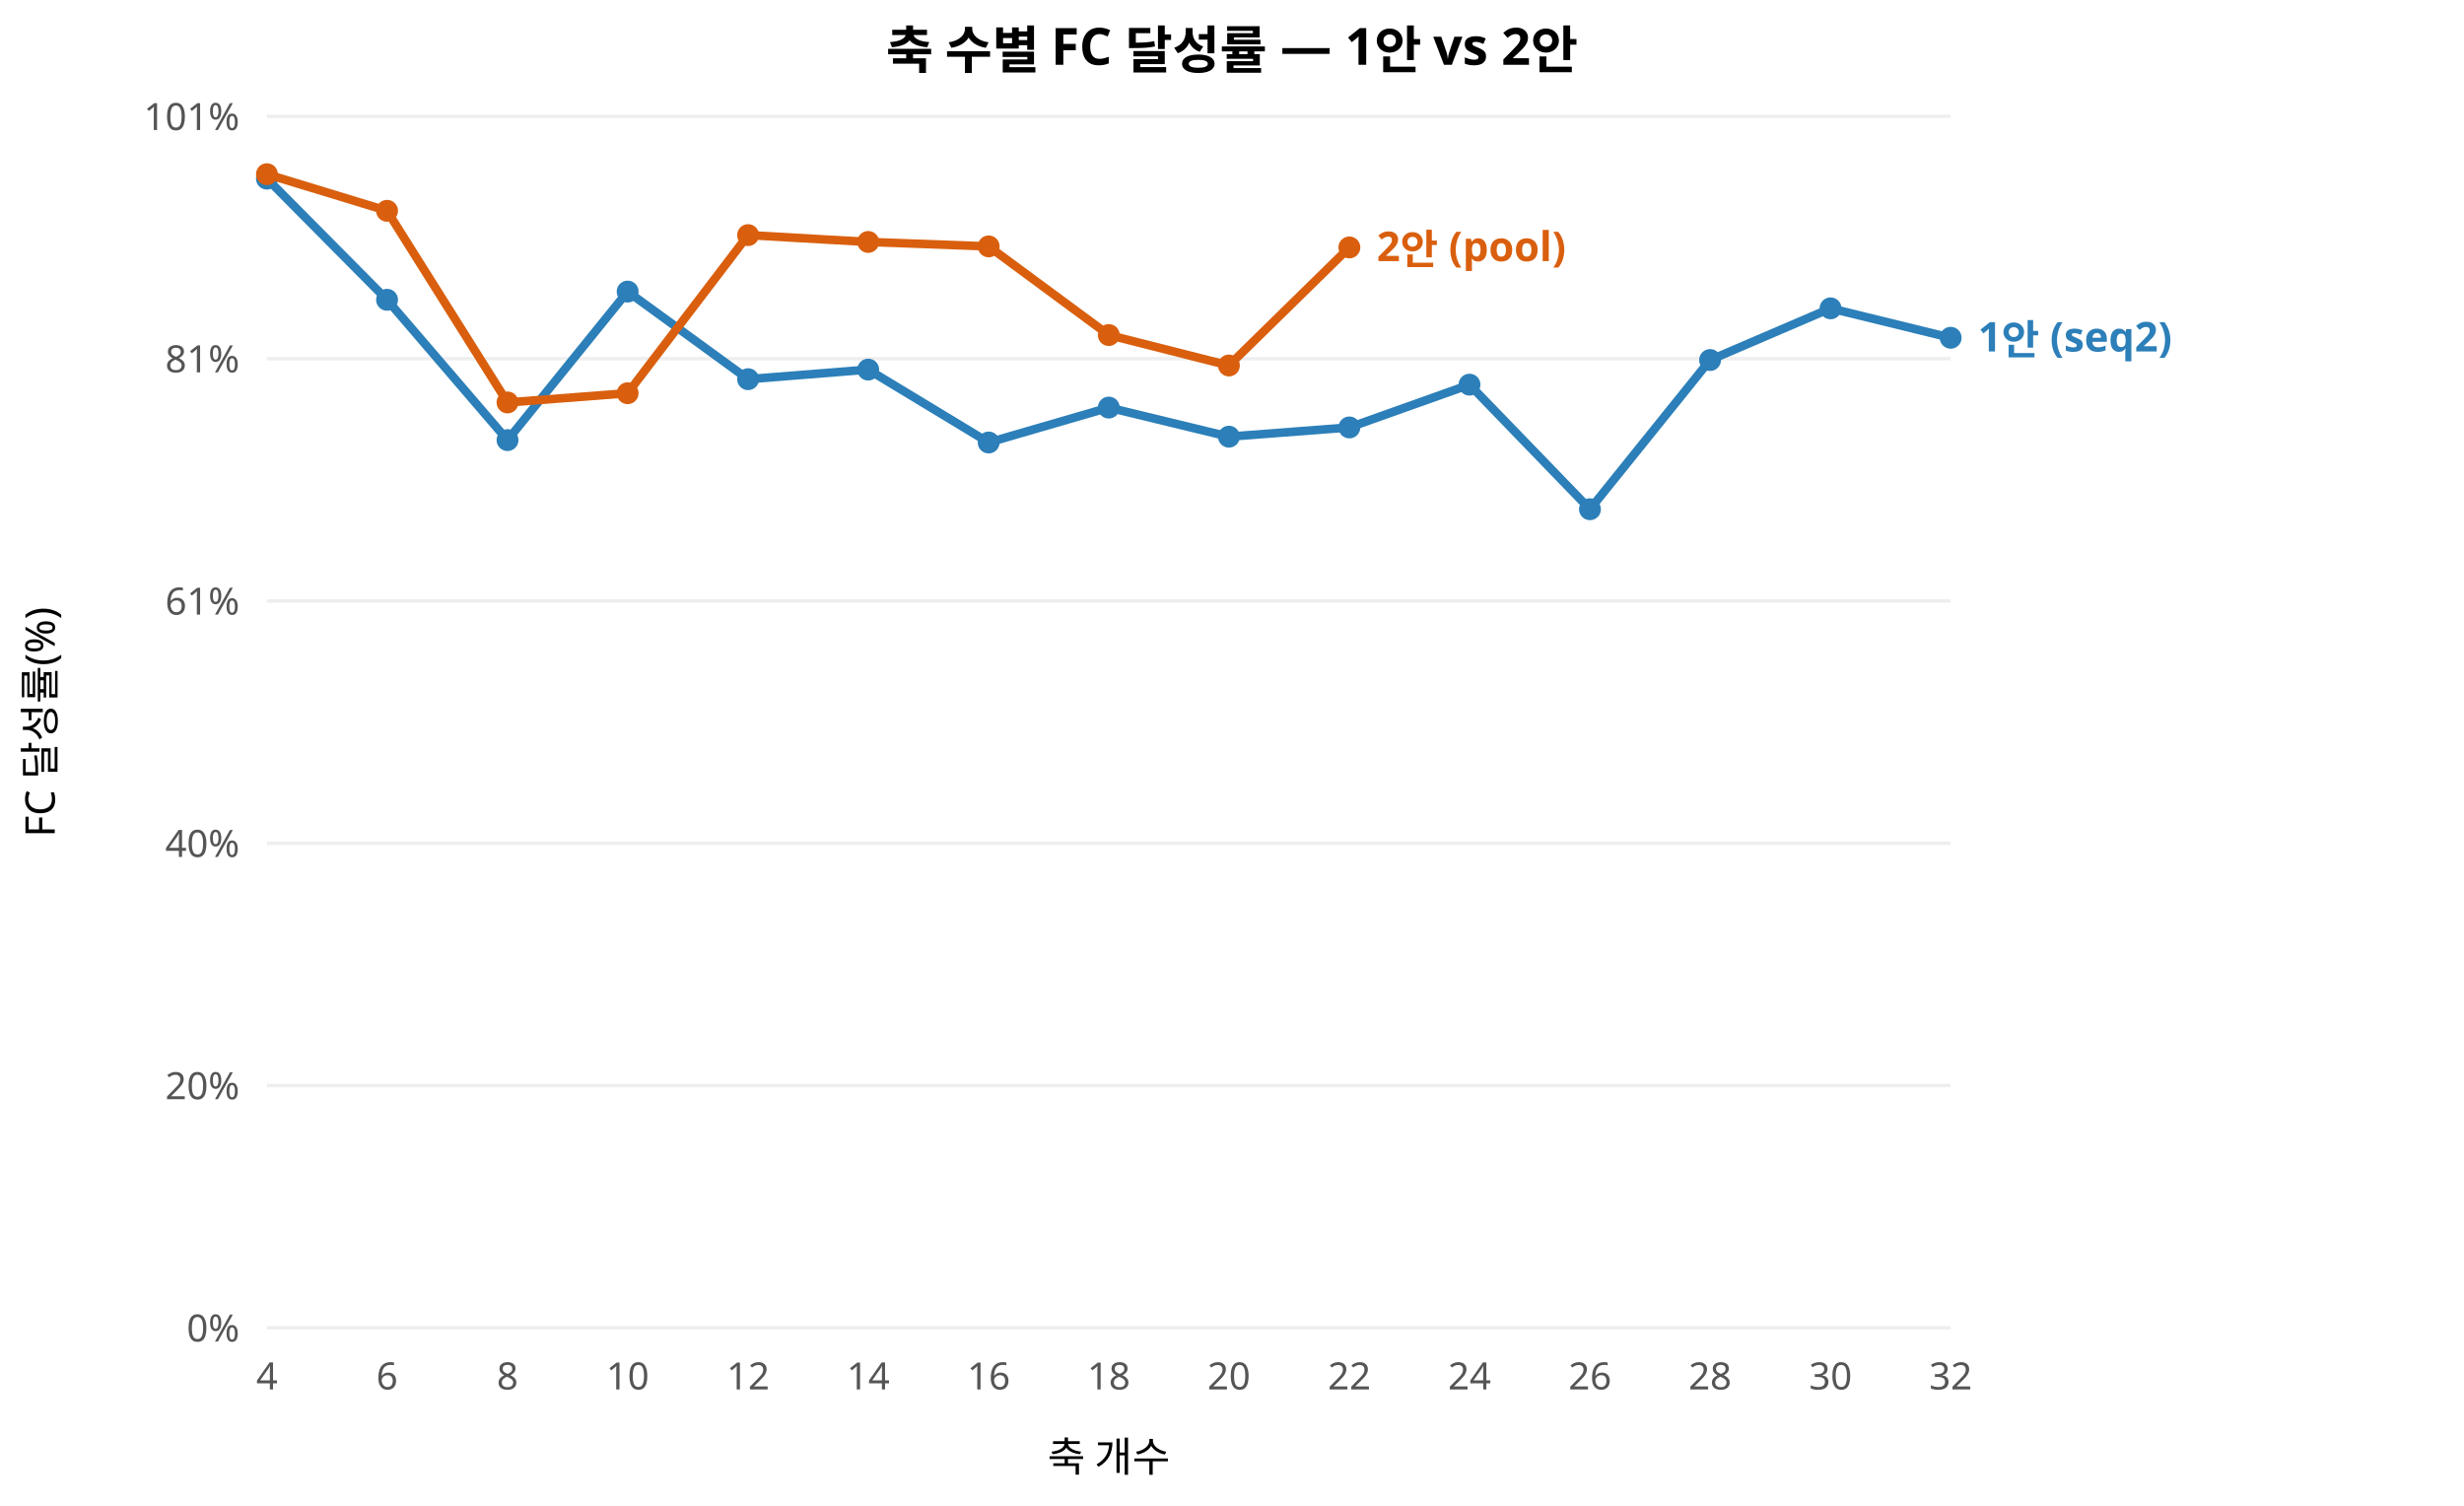
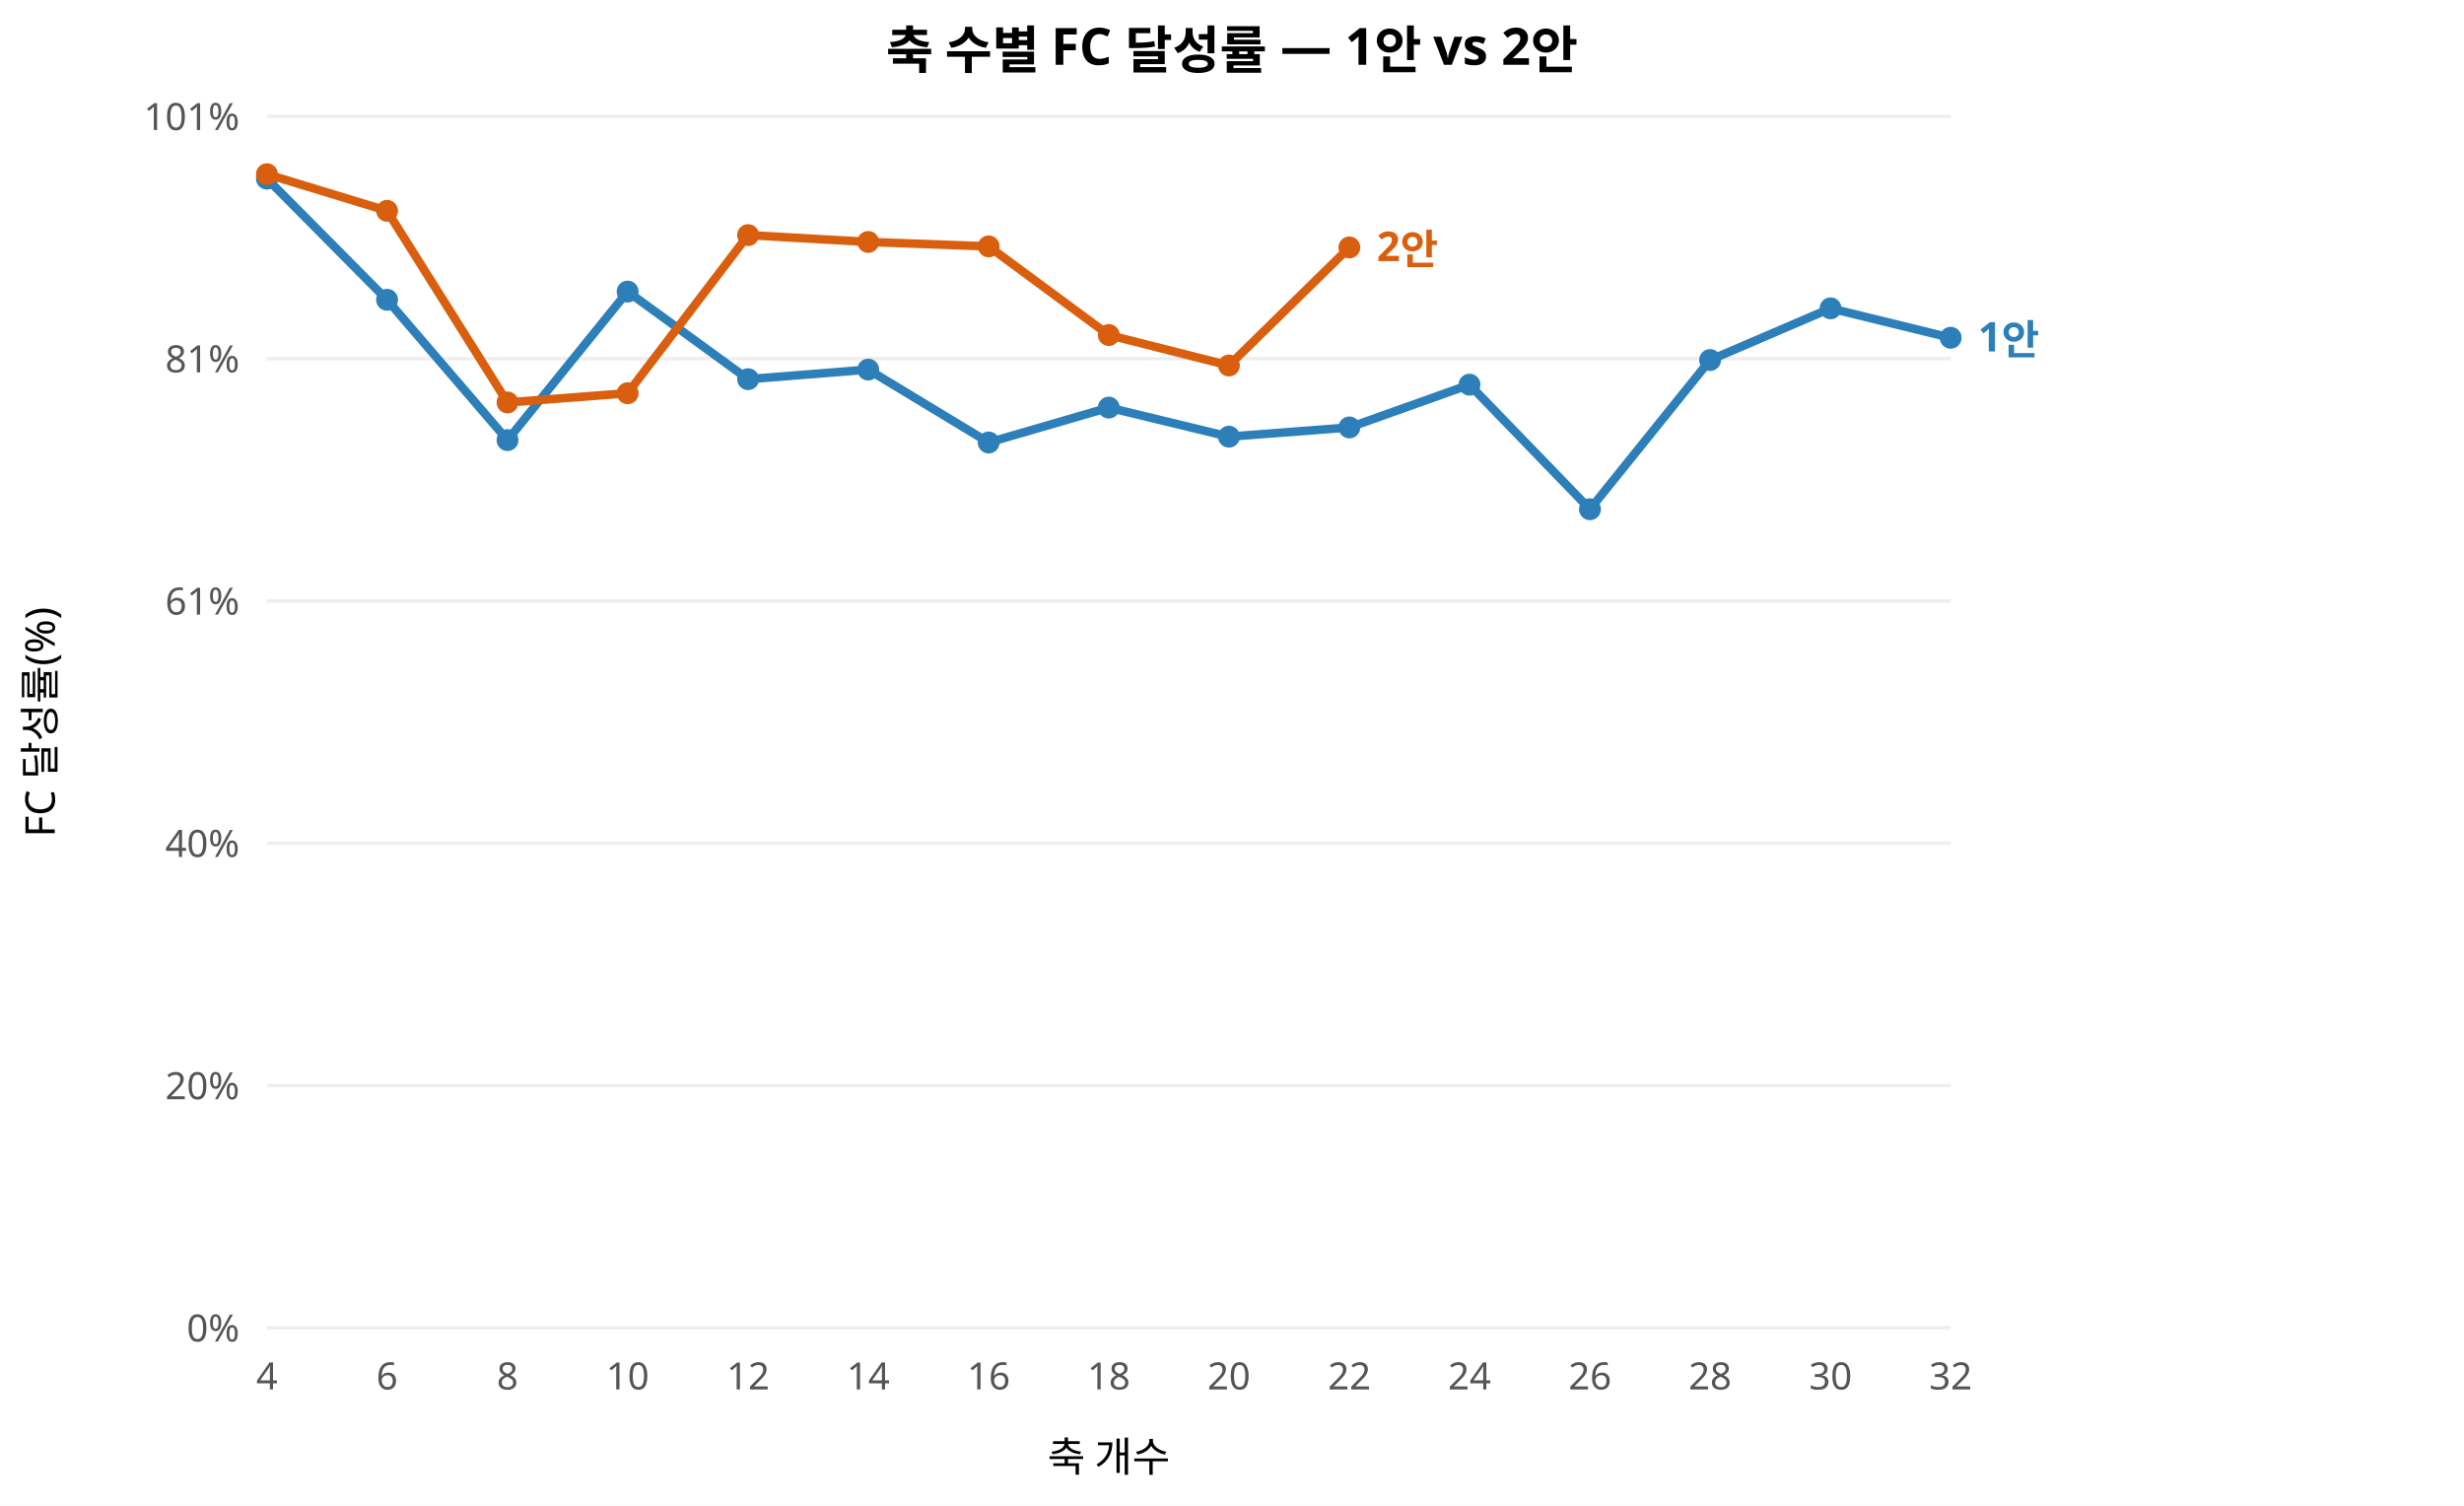
<svg xmlns="http://www.w3.org/2000/svg" width="720" height="440" font-family="sans-serif">
  <rect width="720" height="440" fill="white" />
  <text x="360.0" y="20" font-size="15" text-anchor="middle" font-weight="bold">축 수별 FC 달성률 — 1안 vs 2안</text>
  <line x1="78" y1="388.0" x2="570" y2="388.0" stroke="#eee" />
  <text x="70" y="392.0" font-size="11" text-anchor="end" fill="#555">0%</text>
  <line x1="78" y1="317.2" x2="570" y2="317.2" stroke="#eee" />
  <text x="70" y="321.2" font-size="11" text-anchor="end" fill="#555">20%</text>
  <line x1="78" y1="246.4" x2="570" y2="246.4" stroke="#eee" />
  <text x="70" y="250.4" font-size="11" text-anchor="end" fill="#555">40%</text>
  <line x1="78" y1="175.6" x2="570" y2="175.6" stroke="#eee" />
  <text x="70" y="179.6" font-size="11" text-anchor="end" fill="#555">61%</text>
  <line x1="78" y1="104.8" x2="570" y2="104.8" stroke="#eee" />
  <text x="70" y="108.8" font-size="11" text-anchor="end" fill="#555">81%</text>
  <line x1="78" y1="34.0" x2="570" y2="34.0" stroke="#eee" />
  <text x="70" y="38.0" font-size="11" text-anchor="end" fill="#555">101%</text>
  <text x="78.0" y="406" font-size="11" text-anchor="middle" fill="#555">4</text>
  <text x="113.1" y="406" font-size="11" text-anchor="middle" fill="#555">6</text>
  <text x="148.3" y="406" font-size="11" text-anchor="middle" fill="#555">8</text>
  <text x="183.4" y="406" font-size="11" text-anchor="middle" fill="#555">10</text>
  <text x="218.6" y="406" font-size="11" text-anchor="middle" fill="#555">12</text>
  <text x="253.7" y="406" font-size="11" text-anchor="middle" fill="#555">14</text>
  <text x="288.9" y="406" font-size="11" text-anchor="middle" fill="#555">16</text>
  <text x="324.0" y="406" font-size="11" text-anchor="middle" fill="#555">18</text>
  <text x="359.1" y="406" font-size="11" text-anchor="middle" fill="#555">20</text>
  <text x="394.3" y="406" font-size="11" text-anchor="middle" fill="#555">22</text>
  <text x="429.4" y="406" font-size="11" text-anchor="middle" fill="#555">24</text>
  <text x="464.6" y="406" font-size="11" text-anchor="middle" fill="#555">26</text>
  <text x="499.7" y="406" font-size="11" text-anchor="middle" fill="#555">28</text>
  <text x="534.9" y="406" font-size="11" text-anchor="middle" fill="#555">30</text>
  <text x="570.0" y="406" font-size="11" text-anchor="middle" fill="#555">32</text>
  <text x="324" y="430" font-size="12" text-anchor="middle">축 개수</text>
  <text x="16" y="211" font-size="12" text-anchor="middle" transform="rotate(-90 16 211)">FC 달성률(%)</text>
  <polyline points="78.0,52.2 113.1,87.6 148.3,128.6 183.4,85.2 218.6,110.8 253.7,108.0 288.9,129.3 324.0,119.1 359.1,127.6 394.3,124.9 429.4,112.4 464.6,148.8 499.7,105.2 534.9,90.1 570.0,98.7" fill="none" stroke="#2c7fb8" stroke-width="2.5" />
  <circle cx="78.0" cy="52.2" r="3.2" fill="#2c7fb8" />
  <circle cx="113.1" cy="87.6" r="3.2" fill="#2c7fb8" />
  <circle cx="148.3" cy="128.6" r="3.2" fill="#2c7fb8" />
  <circle cx="183.4" cy="85.2" r="3.2" fill="#2c7fb8" />
  <circle cx="218.6" cy="110.8" r="3.2" fill="#2c7fb8" />
  <circle cx="253.7" cy="108.0" r="3.2" fill="#2c7fb8" />
  <circle cx="288.9" cy="129.3" r="3.2" fill="#2c7fb8" />
  <circle cx="324.0" cy="119.1" r="3.2" fill="#2c7fb8" />
  <circle cx="359.1" cy="127.6" r="3.2" fill="#2c7fb8" />
  <circle cx="394.3" cy="124.9" r="3.2" fill="#2c7fb8" />
  <circle cx="429.4" cy="112.4" r="3.2" fill="#2c7fb8" />
  <circle cx="464.6" cy="148.8" r="3.2" fill="#2c7fb8" />
  <circle cx="499.7" cy="105.2" r="3.2" fill="#2c7fb8" />
  <circle cx="534.9" cy="90.1" r="3.2" fill="#2c7fb8" />
  <circle cx="570.0" cy="98.7" r="3.2" fill="#2c7fb8" />
-   <text x="578.0" y="102.7" font-size="12" fill="#2c7fb8" font-weight="bold">1안 (seq2)</text>
+   <text x="578.0" y="102.7" font-size="12" fill="#2c7fb8" font-weight="bold">1안</text>
  <polyline points="78.0,50.9 113.1,61.6 148.3,117.6 183.4,114.9 218.6,68.7 253.7,70.7 288.9,72.0 324.0,97.9 359.1,106.8 394.3,72.3" fill="none" stroke="#d95f0e" stroke-width="2.5" />
  <circle cx="78.0" cy="50.9" r="3.2" fill="#d95f0e" />
  <circle cx="113.1" cy="61.6" r="3.2" fill="#d95f0e" />
  <circle cx="148.3" cy="117.6" r="3.2" fill="#d95f0e" />
  <circle cx="183.4" cy="114.9" r="3.2" fill="#d95f0e" />
  <circle cx="218.6" cy="68.7" r="3.2" fill="#d95f0e" />
  <circle cx="253.7" cy="70.7" r="3.2" fill="#d95f0e" />
  <circle cx="288.9" cy="72.0" r="3.2" fill="#d95f0e" />
  <circle cx="324.0" cy="97.9" r="3.2" fill="#d95f0e" />
  <circle cx="359.1" cy="106.8" r="3.2" fill="#d95f0e" />
  <circle cx="394.3" cy="72.3" r="3.2" fill="#d95f0e" />
-   <text x="402.3" y="76.3" font-size="12" fill="#d95f0e" font-weight="bold">2안 (pool)</text>
+   <text x="402.3" y="76.3" font-size="12" fill="#d95f0e" font-weight="bold">2안</text>
</svg>
